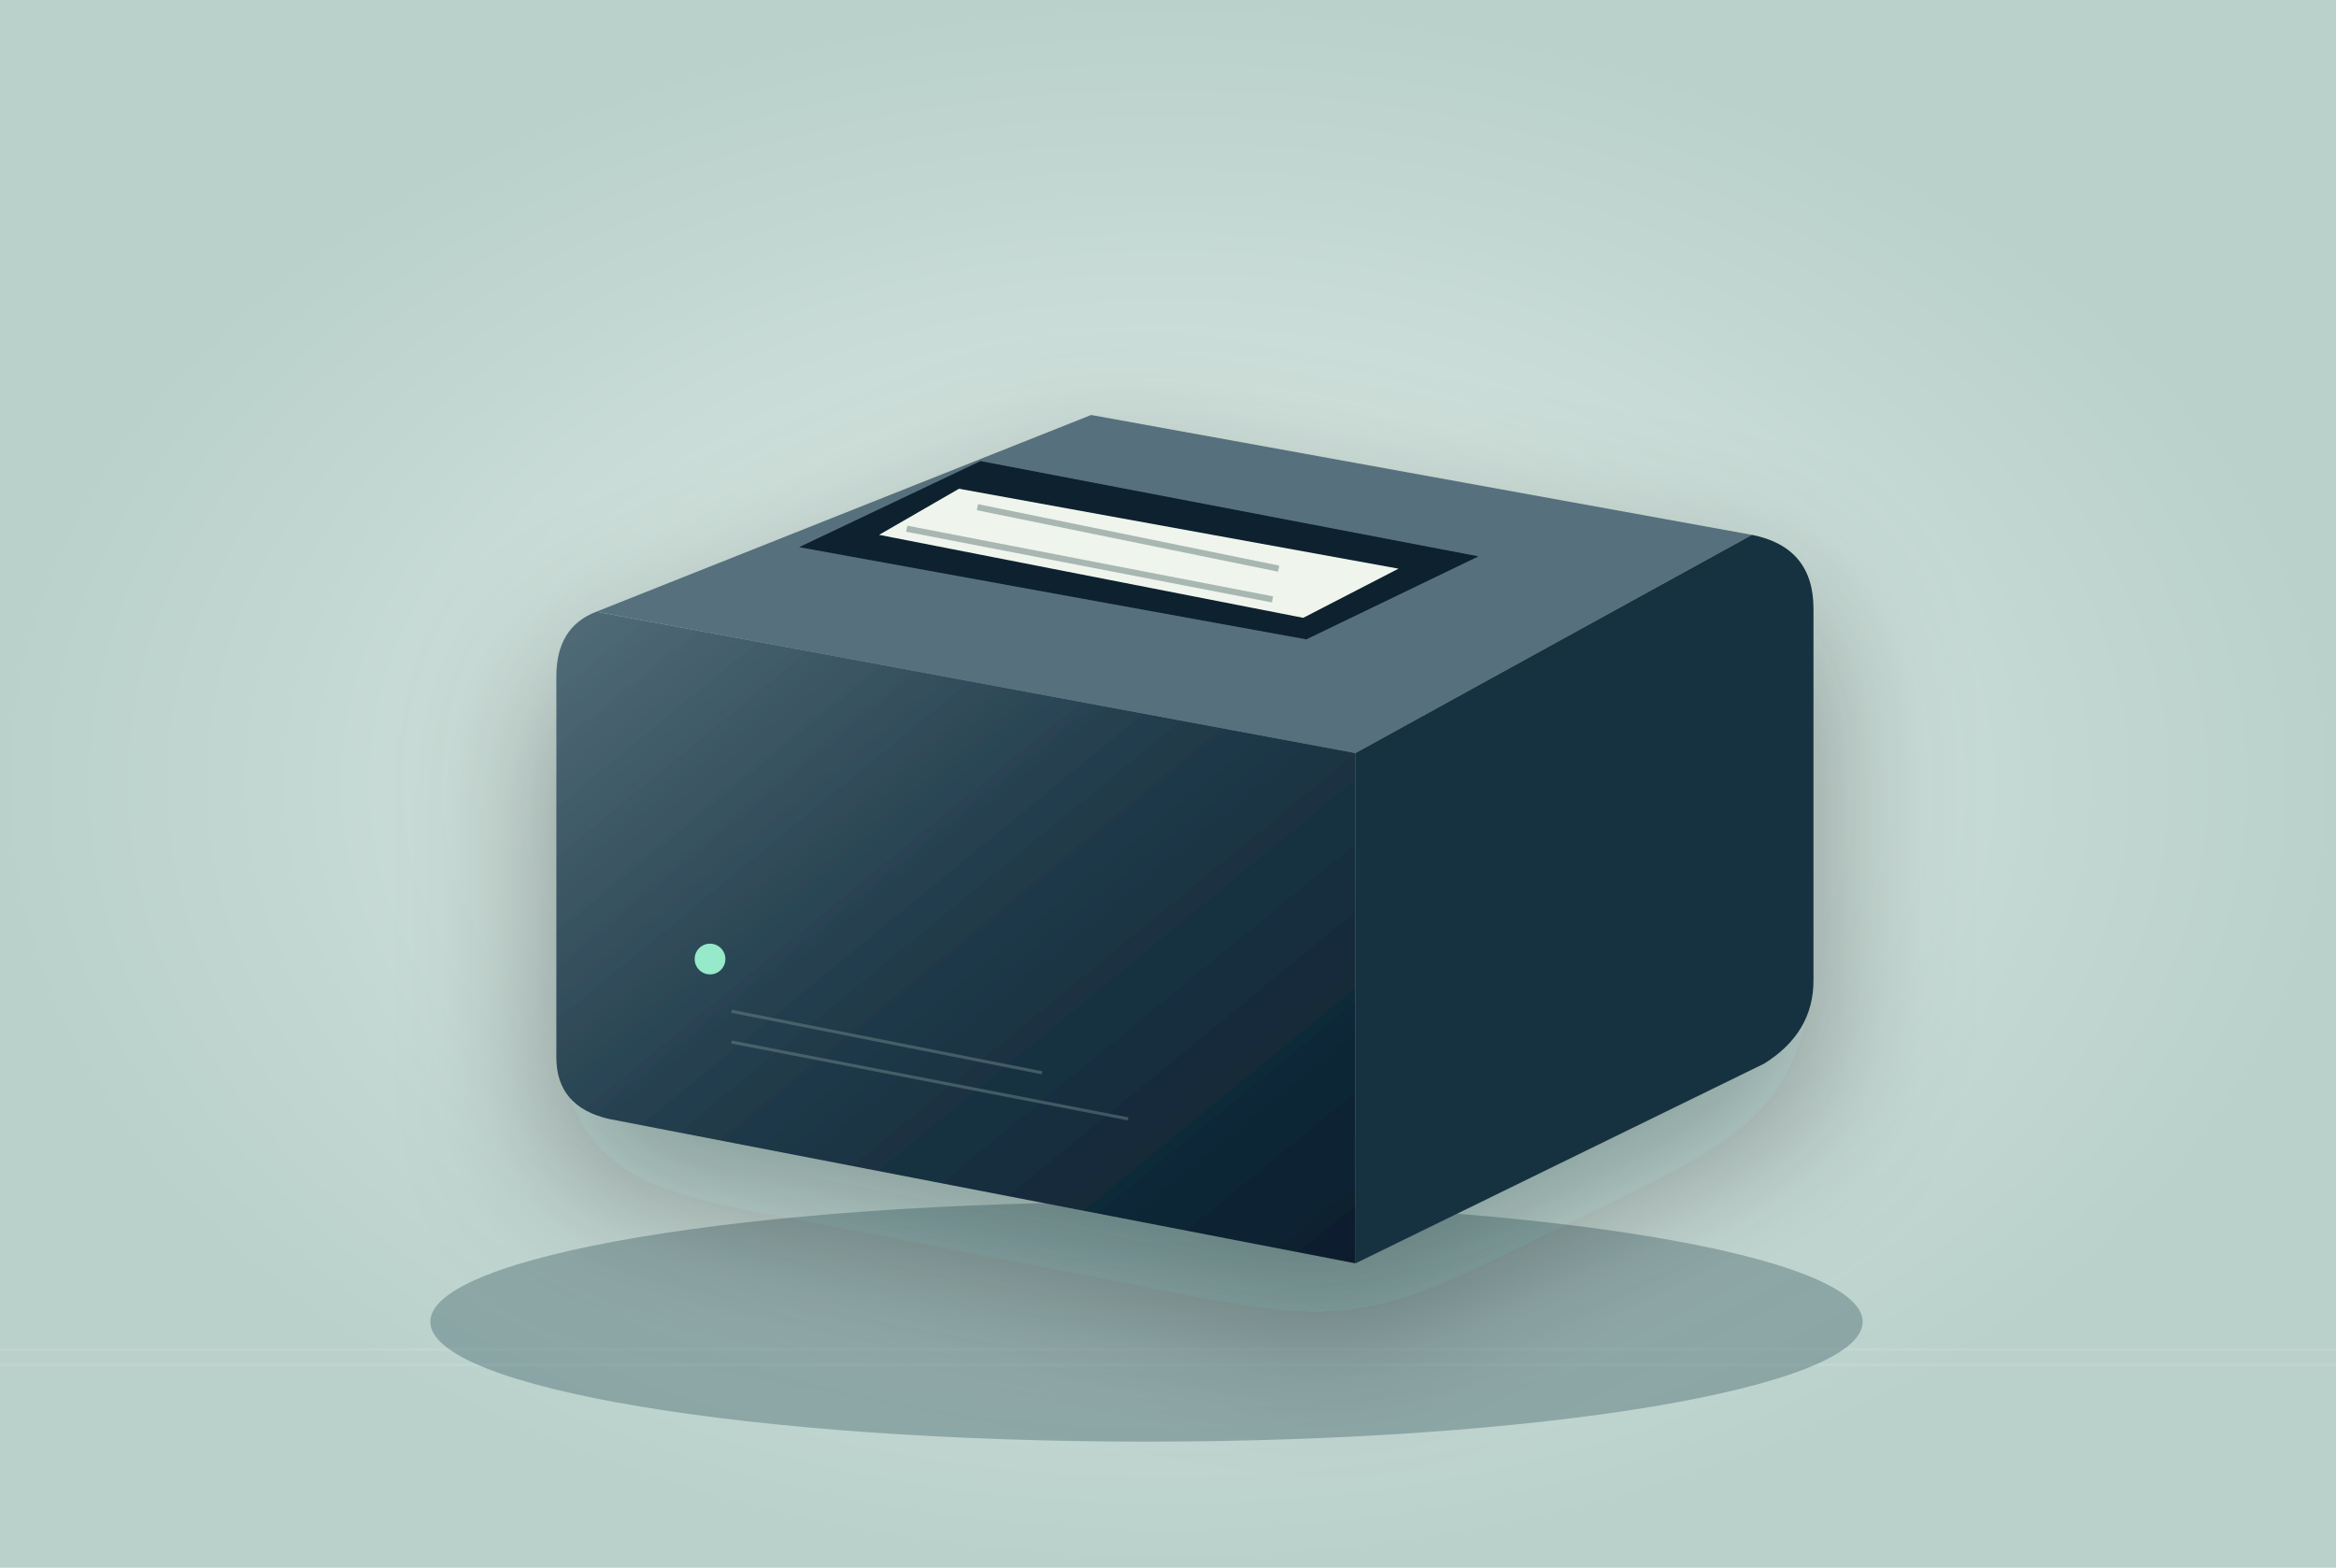
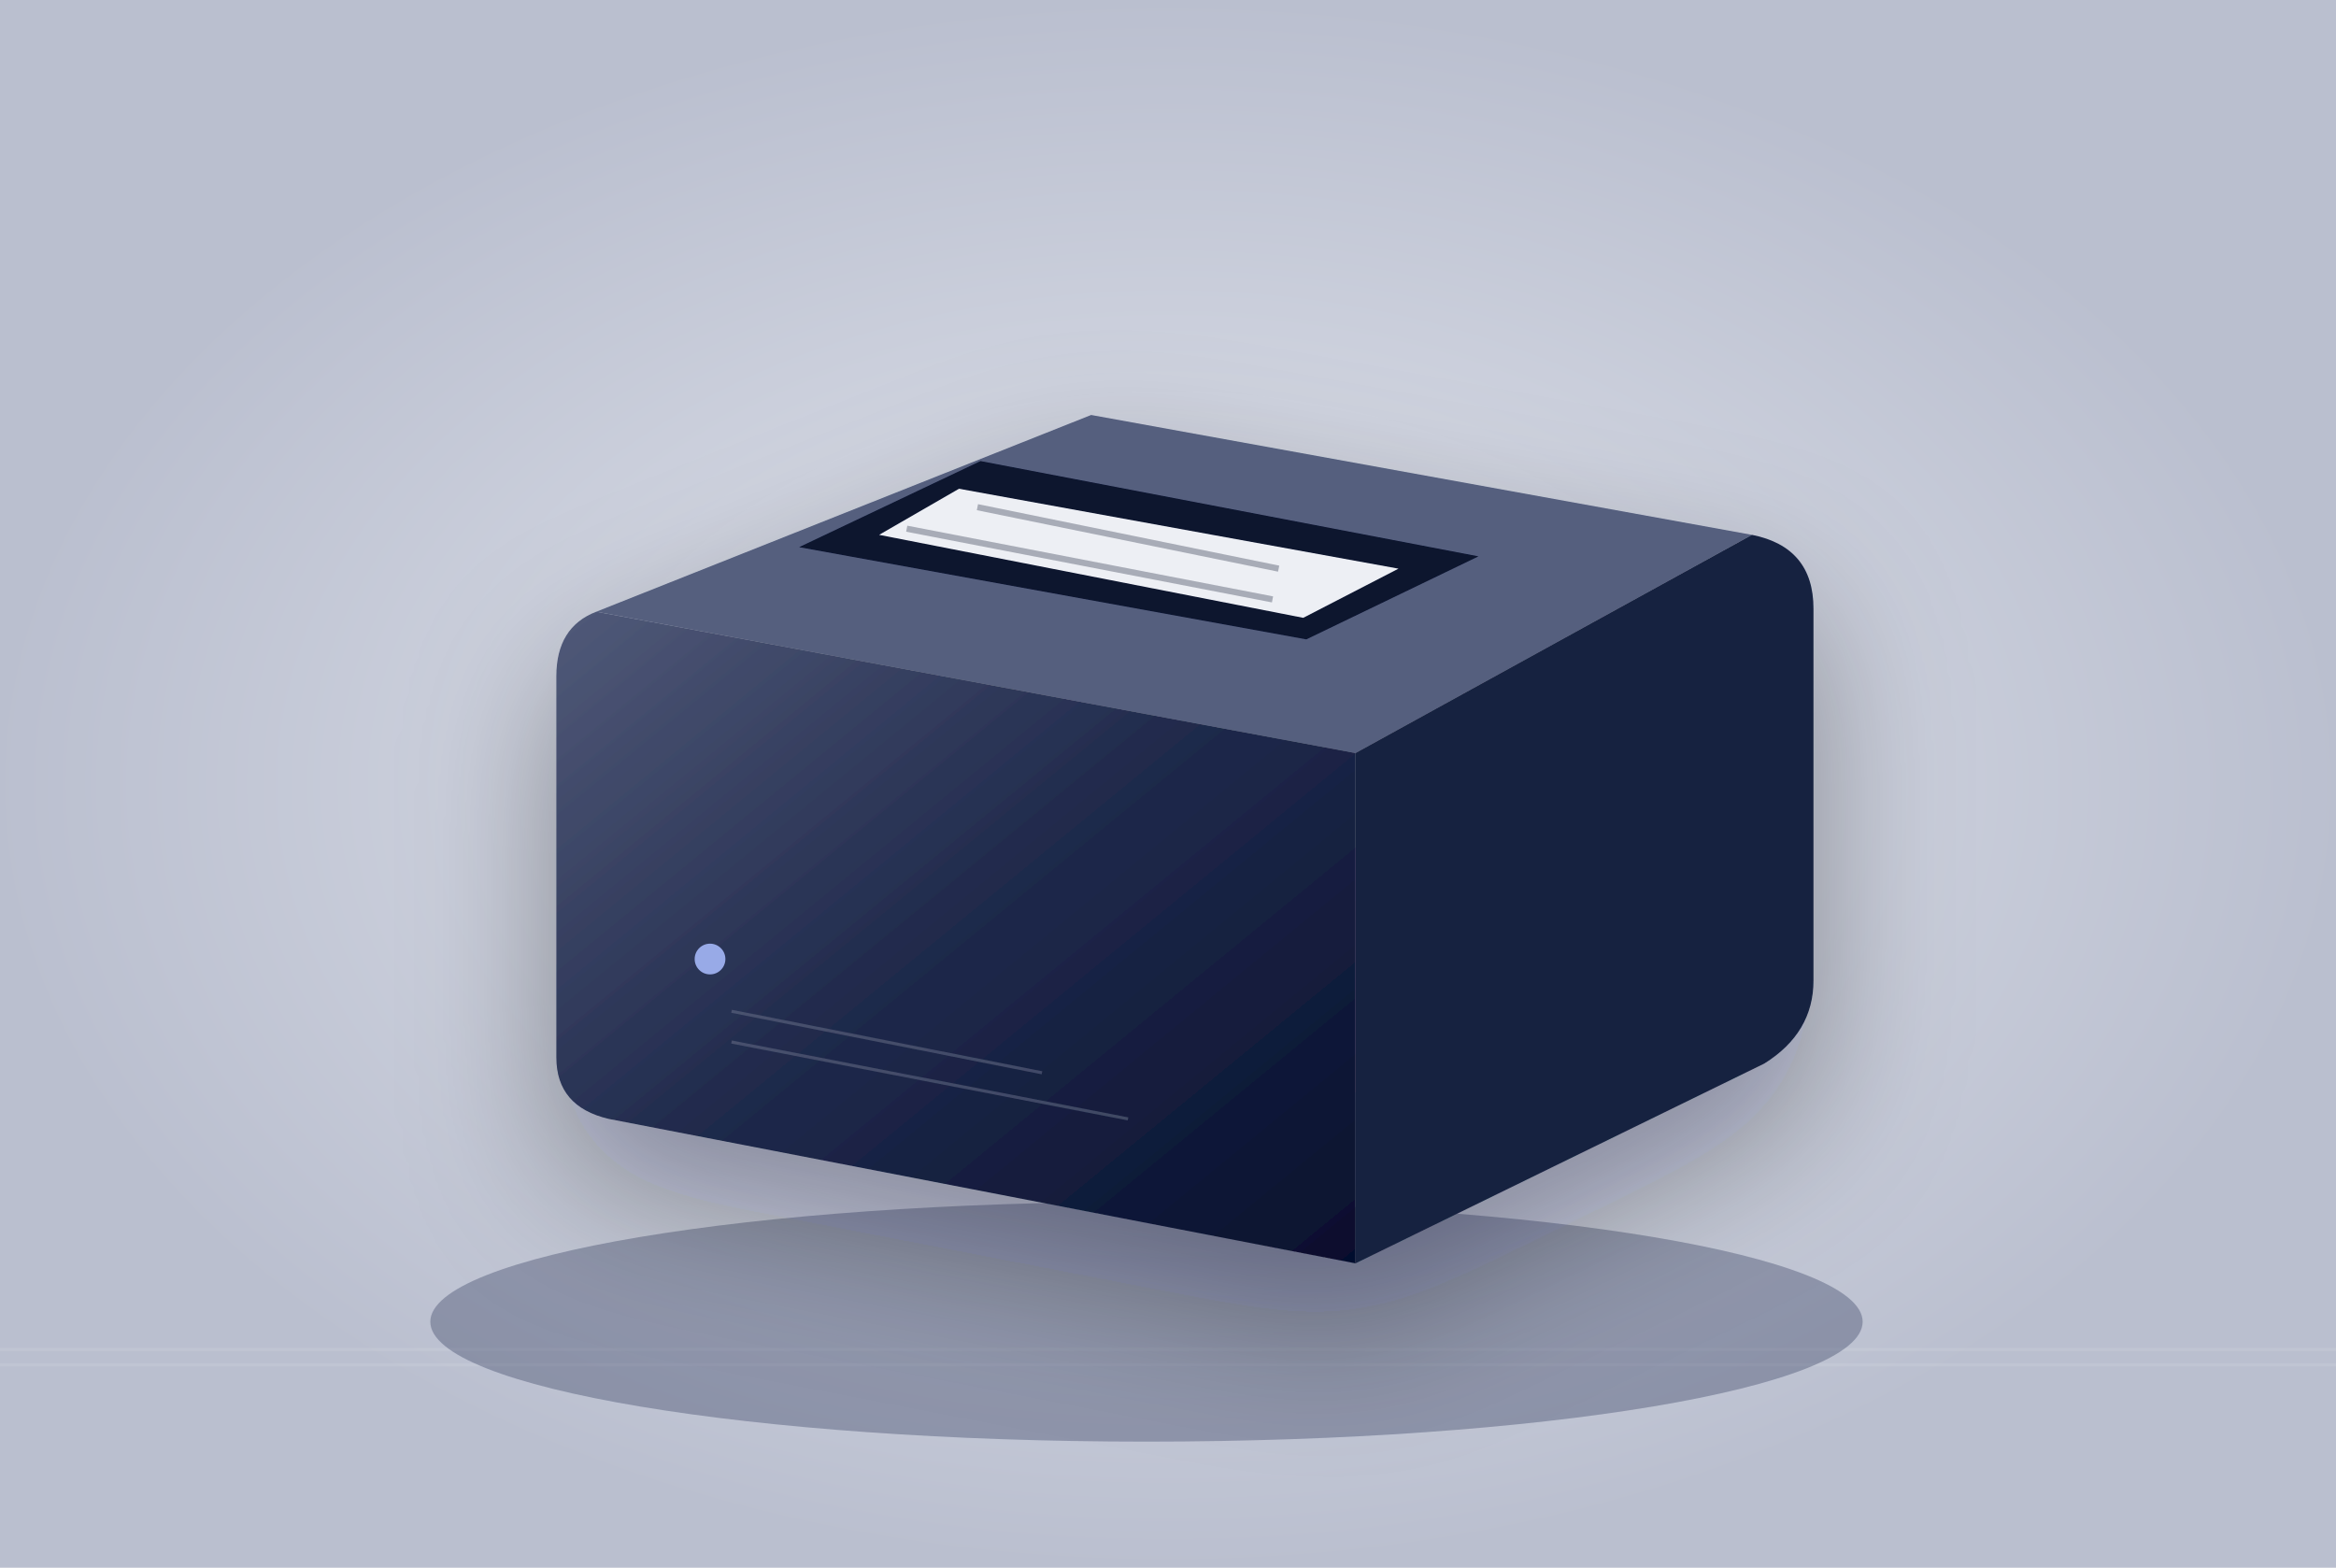
<svg xmlns="http://www.w3.org/2000/svg" viewBox="0 0 760 510" fill="none">
  <defs>
    <linearGradient id="shell" x1="0" y1="0" x2="1" y2="1" gradientUnits="objectBoundingBox">
-       <stop stop-color="#526d78" />
-       <stop offset=".48" stop-color="#213b4b" />
-       <stop offset="1" stop-color="#071d2c" />
+       <stop stop-color="#515a79" />
+       <stop offset=".48" stop-color="#202a4c" />
+       <stop offset="1" stop-color="#060f2d" />
    </linearGradient>
    <linearGradient id="surface" x1="0" y1="0" x2="0" y2="1" gradientUnits="objectBoundingBox">
-       <stop stop-color="#f4faf8" />
-       <stop offset="1" stop-color="#dae8e5" />
+       <stop stop-color="#f4f5fa" />
+       <stop offset="1" stop-color="#dadde8" />
    </linearGradient>
    <radialGradient id="stage">
-       <stop stop-color="#e3eee9" />
-       <stop offset="1" stop-color="#b9d0cb" />
+       <stop stop-color="#e3e6ee" />
+       <stop offset="1" stop-color="#babfcf" />
    </radialGradient>
    <radialGradient id="dark">
-       <stop stop-color="#285d60" />
-       <stop offset="1" stop-color="#092a3a" />
+       <stop stop-color="#273461" />
+       <stop offset="1" stop-color="#08143b" />
    </radialGradient>
    <linearGradient id="mint" x1="0" y1="0" x2="1" y2="1" gradientUnits="objectBoundingBox">
-       <stop stop-color="#b9f0d8" />
-       <stop offset="1" stop-color="#64b99e" />
+       <stop stop-color="#bac7ef" />
+       <stop offset="1" stop-color="#6679b7" />
    </linearGradient>
    <filter id="shadow" x="-50%" width="200%" y="-50%" height="220%">
-       <feDropShadow dx="0" dy="21" stdDeviation="24" flood-color="#001925" flood-opacity=".34" />
+       <feDropShadow dx="0" dy="21" stdDeviation="24" flood-color="#000925" flood-opacity=".34" />
    </filter>
  </defs>
  <rect width="760" height="510" fill="url(#stage)" />
-   <path d="M0 439H760M0 444H760" stroke="#fff" opacity=".09" />
-   <ellipse cx="373" cy="430" rx="233" ry="39" fill="#032c37" opacity=".27" />
+   <path d="M0 439H760M0 444H760" stroke="#ffffff" opacity=".09" />
+   <ellipse cx="373" cy="430" rx="233" ry="39" fill="#020e38" opacity=".27" />
  <g filter="url(#shadow)">
-     <path d="m194 199 161-64 215 39-129 71z" fill="#56717d" />
+     <path d="m194 199 161-64 215 39-129 71z" fill="#555f7e" />
    <path d="m194 199 247 46v166l-243-47q-17-4-17-20V220q0-16 13-21z" fill="url(#shell)" />
-     <path d="m441 245 129-71q20 4 20 24v121q0 17-16 27l-133 65z" fill="#18313f" />
-     <path d="m260 178 165 30 56-27-162-31z" fill="#0a202d" />
-     <path d="m286 174 138 27 31-16-143-26z" fill="#eff4ed" />
-     <path d="m295 172 119 23m-96-30 98 20" stroke="#a8b7b1" stroke-width="2" />
-     <circle cx="231" cy="312" r="5" fill="#96e9c9" />
-     <path d="m238 339 129 25m-129-35 101 20" stroke="#6d858a" opacity=".5" />
+     <path d="m441 245 129-71q20 4 20 24v121q0 17-16 27l-133 65z" fill="#172140" />
+     <path d="m260 178 165 30 56-27-162-31z" fill="#09122e" />
+     <path d="m286 174 138 27 31-16-143-26z" fill="#edeff4" />
+     <path d="m295 172 119 23m-96-30 98 20" stroke="#a8acb7" stroke-width="2" />
+     <circle cx="231" cy="312" r="5" fill="#98aae7" />
+     <path d="m238 339 129 25m-129-35 101 20" stroke="#6c738b" opacity=".5" />
  </g>
</svg>
